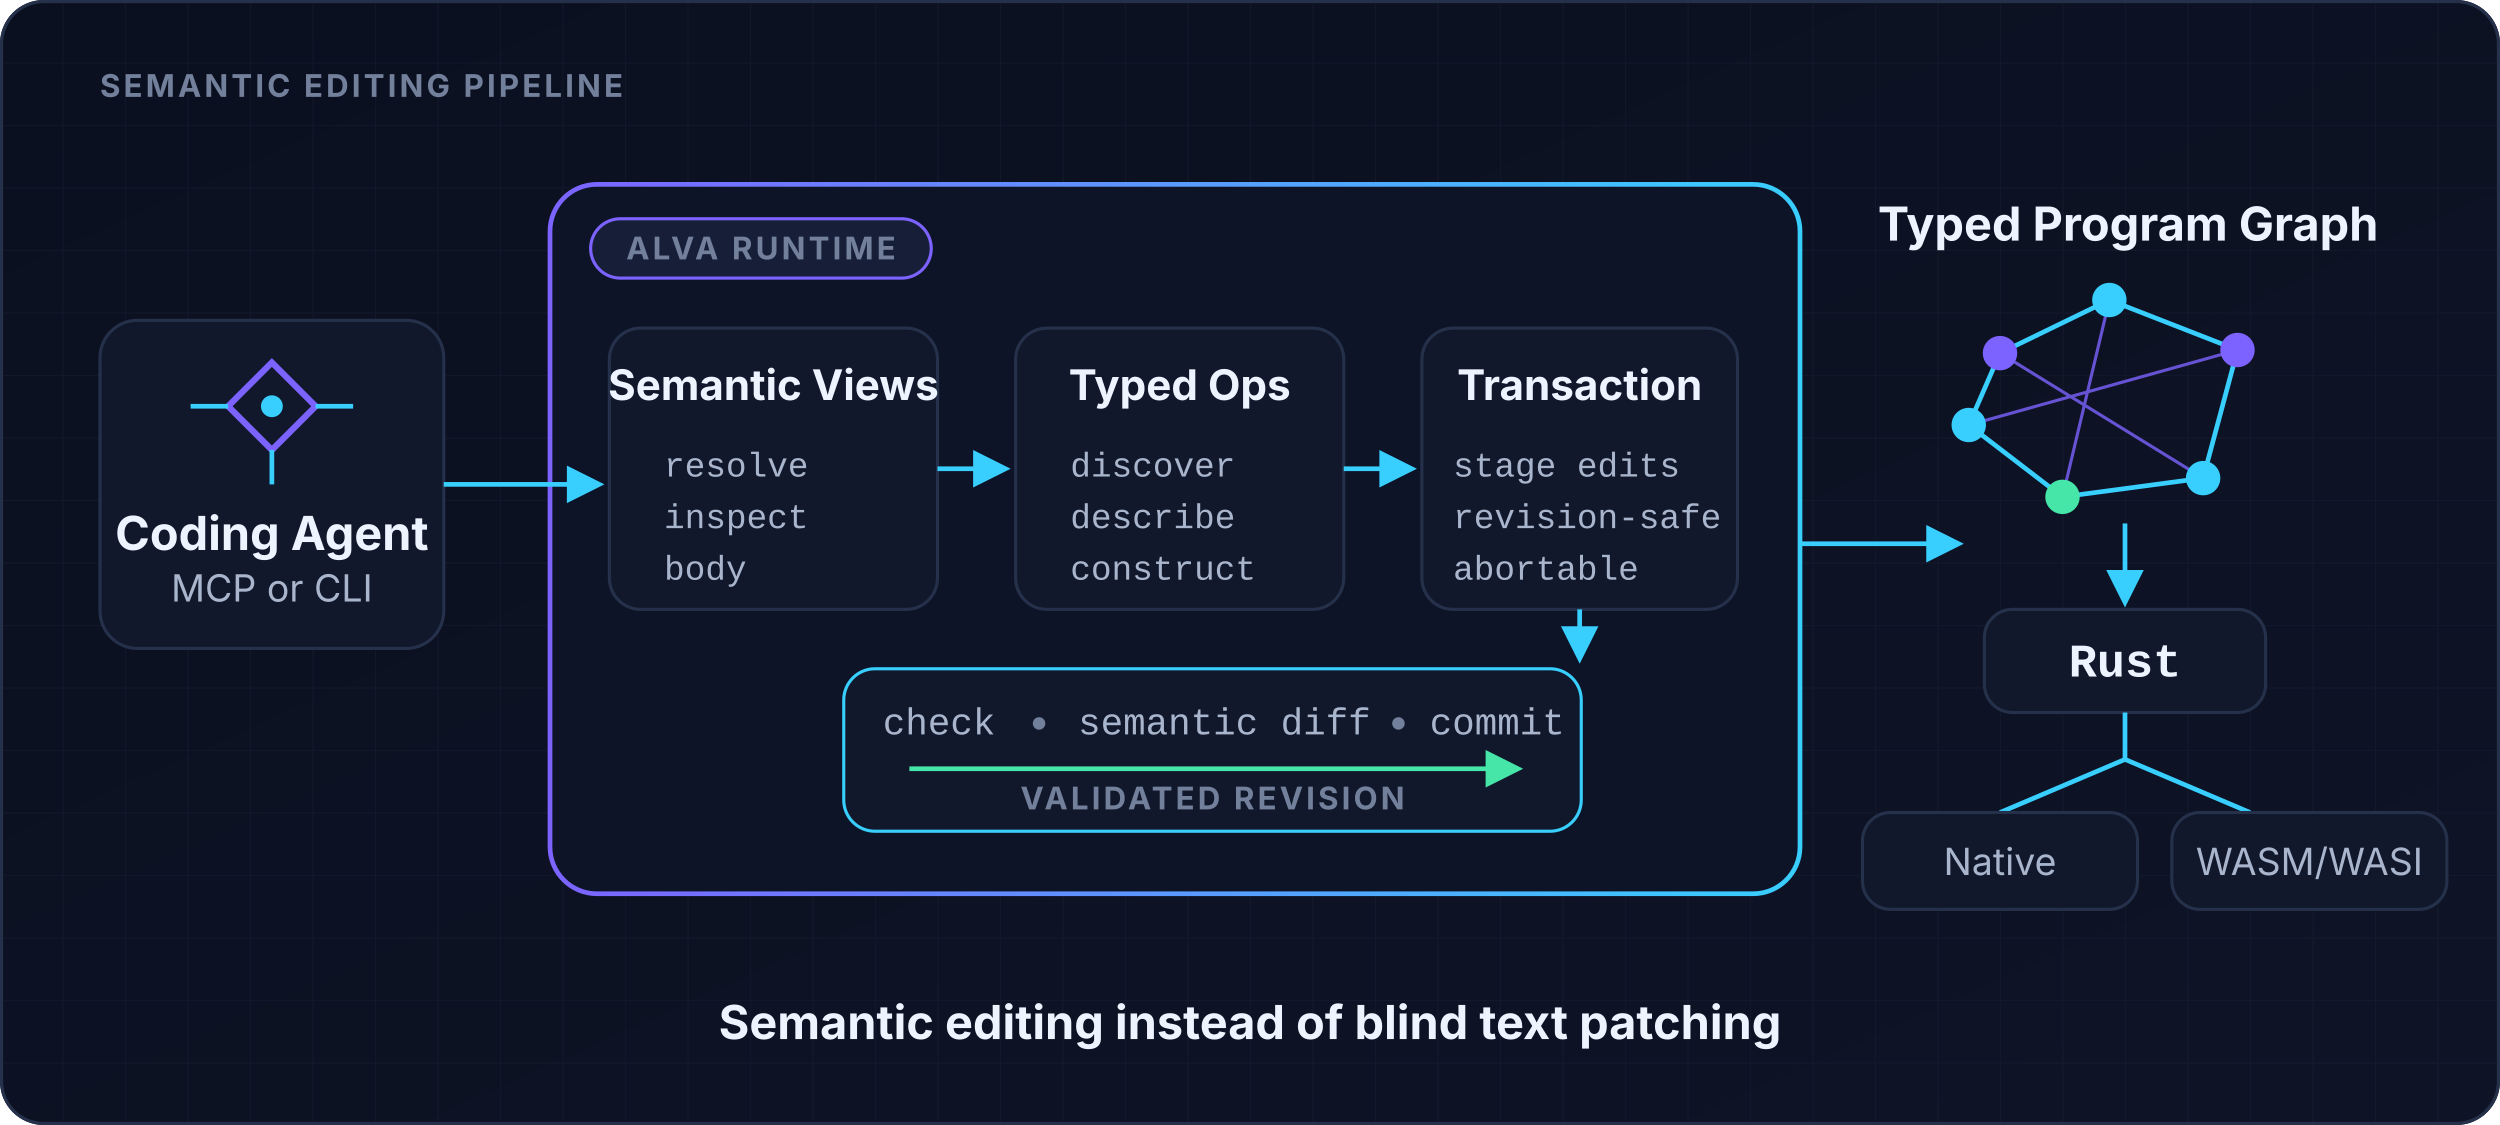
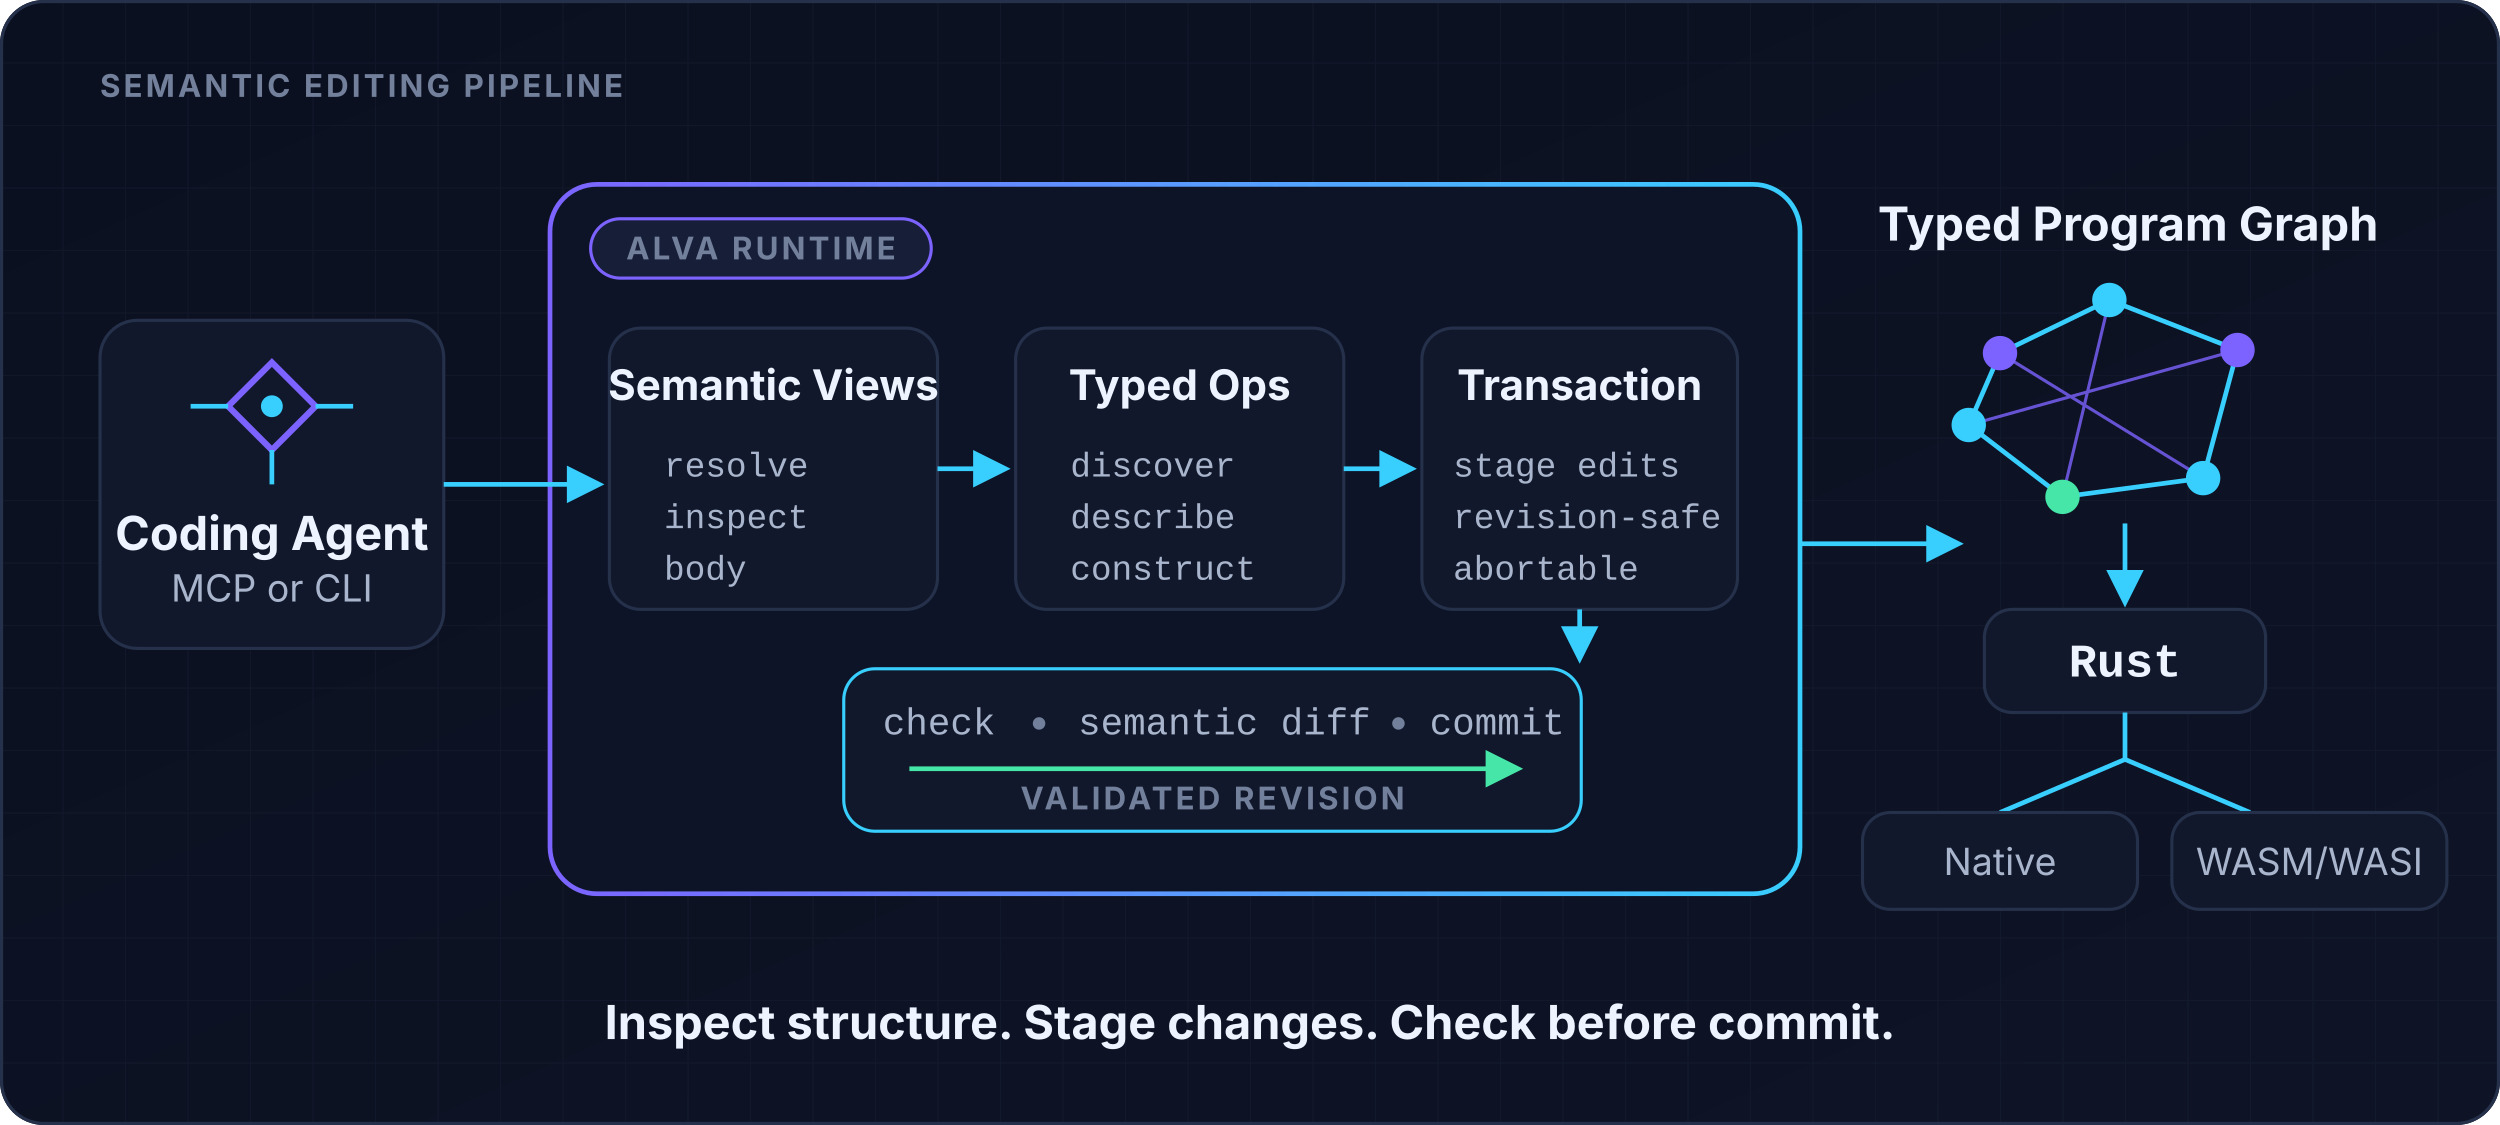
<svg xmlns="http://www.w3.org/2000/svg" viewBox="0 0 1600 720" role="img" aria-labelledby="title desc">
  <defs>
    <linearGradient id="background" x1="0" y1="0" x2="1" y2="1">
      <stop offset="0" stop-color="#0B1020" />
      <stop offset="1" stop-color="#0E1426" />
    </linearGradient>
    <linearGradient id="accent" x1="0" y1="0" x2="1" y2="0">
      <stop offset="0" stop-color="#7C63FF" />
      <stop offset="1" stop-color="#38CFFF" />
    </linearGradient>
    <pattern id="grid" width="40" height="40" patternUnits="userSpaceOnUse">
      <path d="M 40 0 L 0 0 0 40" fill="none" stroke="#25304A" stroke-width="1" opacity="0.26" />
    </pattern>
    <marker id="arrow-cyan" viewBox="0 0 10 10" refX="8" refY="5" markerWidth="8" markerHeight="8" orient="auto-start-reverse">
      <path d="M 0 0 L 10 5 L 0 10 Z" fill="#38CFFF" />
    </marker>
    <marker id="arrow-mint" viewBox="0 0 10 10" refX="8" refY="5" markerWidth="8" markerHeight="8" orient="auto-start-reverse">
      <path d="M 0 0 L 10 5 L 0 10 Z" fill="#45E6A8" />
    </marker>
    <style>
      .sans { font-family: Inter, ui-sans-serif, system-ui, -apple-system, BlinkMacSystemFont, "Segoe UI", sans-serif; }
      .mono { font-family: SFMono-Regular, Consolas, "Liberation Mono", Menlo, monospace; }
      .label { fill: #73809B; font-size: 20px; font-weight: 700; letter-spacing: 2px; }
      .title { fill: #EDF3FF; font-size: 30px; font-weight: 700; }
      .body { fill: #A9B5CC; font-size: 24px; }
      .operation { fill: #A9B5CC; font-size: 22px; }
      .card { fill: #11182B; stroke: #25304A; stroke-width: 2; }
      .flow { fill: none; stroke: #38CFFF; stroke-width: 3; marker-end: url(#arrow-cyan); }
    </style>
  </defs>
  <rect width="1600" height="720" rx="28" fill="url(#background)" />
  <rect x="1" y="1" width="1598" height="718" rx="27" fill="none" stroke="#25304A" stroke-width="2" />
  <rect x="1" y="1" width="1598" height="718" rx="27" fill="url(#grid)" />
  <text x="64" y="62" class="sans label">SEMANTIC EDITING PIPELINE</text>
  <path d="M 64 82 H 1536" stroke="url(#accent)" stroke-width="3" opacity="0.9" />
  <g>
    <rect x="64" y="205" width="220" height="210" rx="24" class="card" />
    <path d="M 146 260 L 174 232 L 202 260 L 174 288 Z" fill="none" stroke="#7C63FF" stroke-width="4" />
    <circle cx="174" cy="260" r="7" fill="#38CFFF" />
    <path d="M 174 288 V 310 M 146 260 H 122 M 202 260 H 226" stroke="#38CFFF" stroke-width="3" />
    <text x="174" y="352" text-anchor="middle" class="sans title">Coding Agent</text>
    <text x="174" y="385" text-anchor="middle" class="sans body">MCP or CLI</text>
  </g>
  <g>
    <rect x="352" y="118" width="800" height="454" rx="30" fill="#0D1428" stroke="url(#accent)" stroke-width="3" />
    <rect x="378" y="140" width="218" height="38" rx="19" fill="#171E38" stroke="#7C63FF" stroke-width="2" />
    <text x="487" y="166" text-anchor="middle" class="sans label" fill="#EDF3FF">ALVA RUNTIME</text>
    <rect x="390" y="210" width="210" height="180" rx="20" class="card" />
    <text x="495" y="256" text-anchor="middle" class="sans" fill="#EDF3FF" font-size="27" font-weight="700">Semantic Views</text>
    <text x="425" y="305" class="mono operation">resolve</text>
    <text x="425" y="338" class="mono operation">inspect</text>
    <text x="425" y="371" class="mono operation">body</text>
    <rect x="650" y="210" width="210" height="180" rx="20" class="card" />
    <text x="755" y="256" text-anchor="middle" class="sans" fill="#EDF3FF" font-size="27" font-weight="700">Typed Ops</text>
    <text x="685" y="305" class="mono operation">discover</text>
    <text x="685" y="338" class="mono operation">describe</text>
    <text x="685" y="371" class="mono operation">construct</text>
    <rect x="910" y="210" width="202" height="180" rx="20" class="card" />
    <text x="1011" y="256" text-anchor="middle" class="sans" fill="#EDF3FF" font-size="27" font-weight="700">Transaction</text>
    <text x="930" y="305" class="mono operation">stage edits</text>
    <text x="930" y="338" class="mono operation">revision-safe</text>
    <text x="930" y="371" class="mono operation">abortable</text>
    <path d="M 600 300 H 642" class="flow" />
    <path d="M 860 300 H 902" class="flow" />
    <path d="M 1011 390 V 420" class="flow" />
    <rect x="540" y="428" width="472" height="104" rx="20" fill="#11182B" stroke="#38CFFF" stroke-width="2" />
    <text x="565" y="470" class="mono body">check</text>
    <circle cx="665" cy="463" r="4" fill="#73809B" />
    <text x="690" y="470" class="mono body">semantic diff</text>
    <circle cx="895" cy="463" r="4" fill="#73809B" />
    <text x="915" y="470" class="mono body" fill="#45E6A8">commit</text>
    <path d="M 582 492 H 970" stroke="#45E6A8" stroke-width="3" marker-end="url(#arrow-mint)" />
    <text x="776" y="518" text-anchor="middle" class="sans label" fill="#45E6A8">VALIDATED REVISION</text>
  </g>
  <path d="M 284 310 H 382" class="flow" />
  <path d="M 1152 348 H 1252" class="flow" />
  <g>
    <text x="1362" y="154" text-anchor="middle" class="sans title">Typed Program Graph</text>
    <path d="M 1280 226 L 1350 192 L 1432 224 L 1410 306 L 1320 318 L 1260 272 Z" fill="none" stroke="#38CFFF" stroke-width="3" />
    <path d="M 1280 226 L 1410 306 M 1350 192 L 1320 318 M 1260 272 L 1432 224" stroke="#7C63FF" stroke-width="2" opacity="0.8" />
    <circle cx="1280" cy="226" r="11" fill="#7C63FF" />
    <circle cx="1350" cy="192" r="11" fill="#38CFFF" />
    <circle cx="1432" cy="224" r="11" fill="#7C63FF" />
    <circle cx="1410" cy="306" r="11" fill="#38CFFF" />
    <circle cx="1320" cy="318" r="11" fill="#45E6A8" />
    <circle cx="1260" cy="272" r="11" fill="#38CFFF" />
  </g>
  <path d="M 1360 335 V 384" class="flow" />
  <rect x="1270" y="390" width="180" height="66" rx="18" class="card" />
  <text x="1360" y="433" text-anchor="middle" class="mono title">Rust</text>
  <path d="M 1360 456 V 486 M 1360 486 L 1280 520 M 1360 486 L 1440 520" fill="none" stroke="#38CFFF" stroke-width="3" />
  <rect x="1192" y="520" width="176" height="62" rx="18" class="card" />
  <text x="1280" y="560" text-anchor="middle" class="sans body">Native</text>
  <rect x="1390" y="520" width="176" height="62" rx="18" class="card" />
  <text x="1478" y="560" text-anchor="middle" class="sans body">WASM/WASI</text>
-   <text x="800" y="665" text-anchor="middle" class="sans title">Semantic editing instead of blind text patching</text>
+   <text x="800" y="665" text-anchor="middle" class="sans title">Inspect structure. Stage changes. Check before commit.</text>
</svg>
